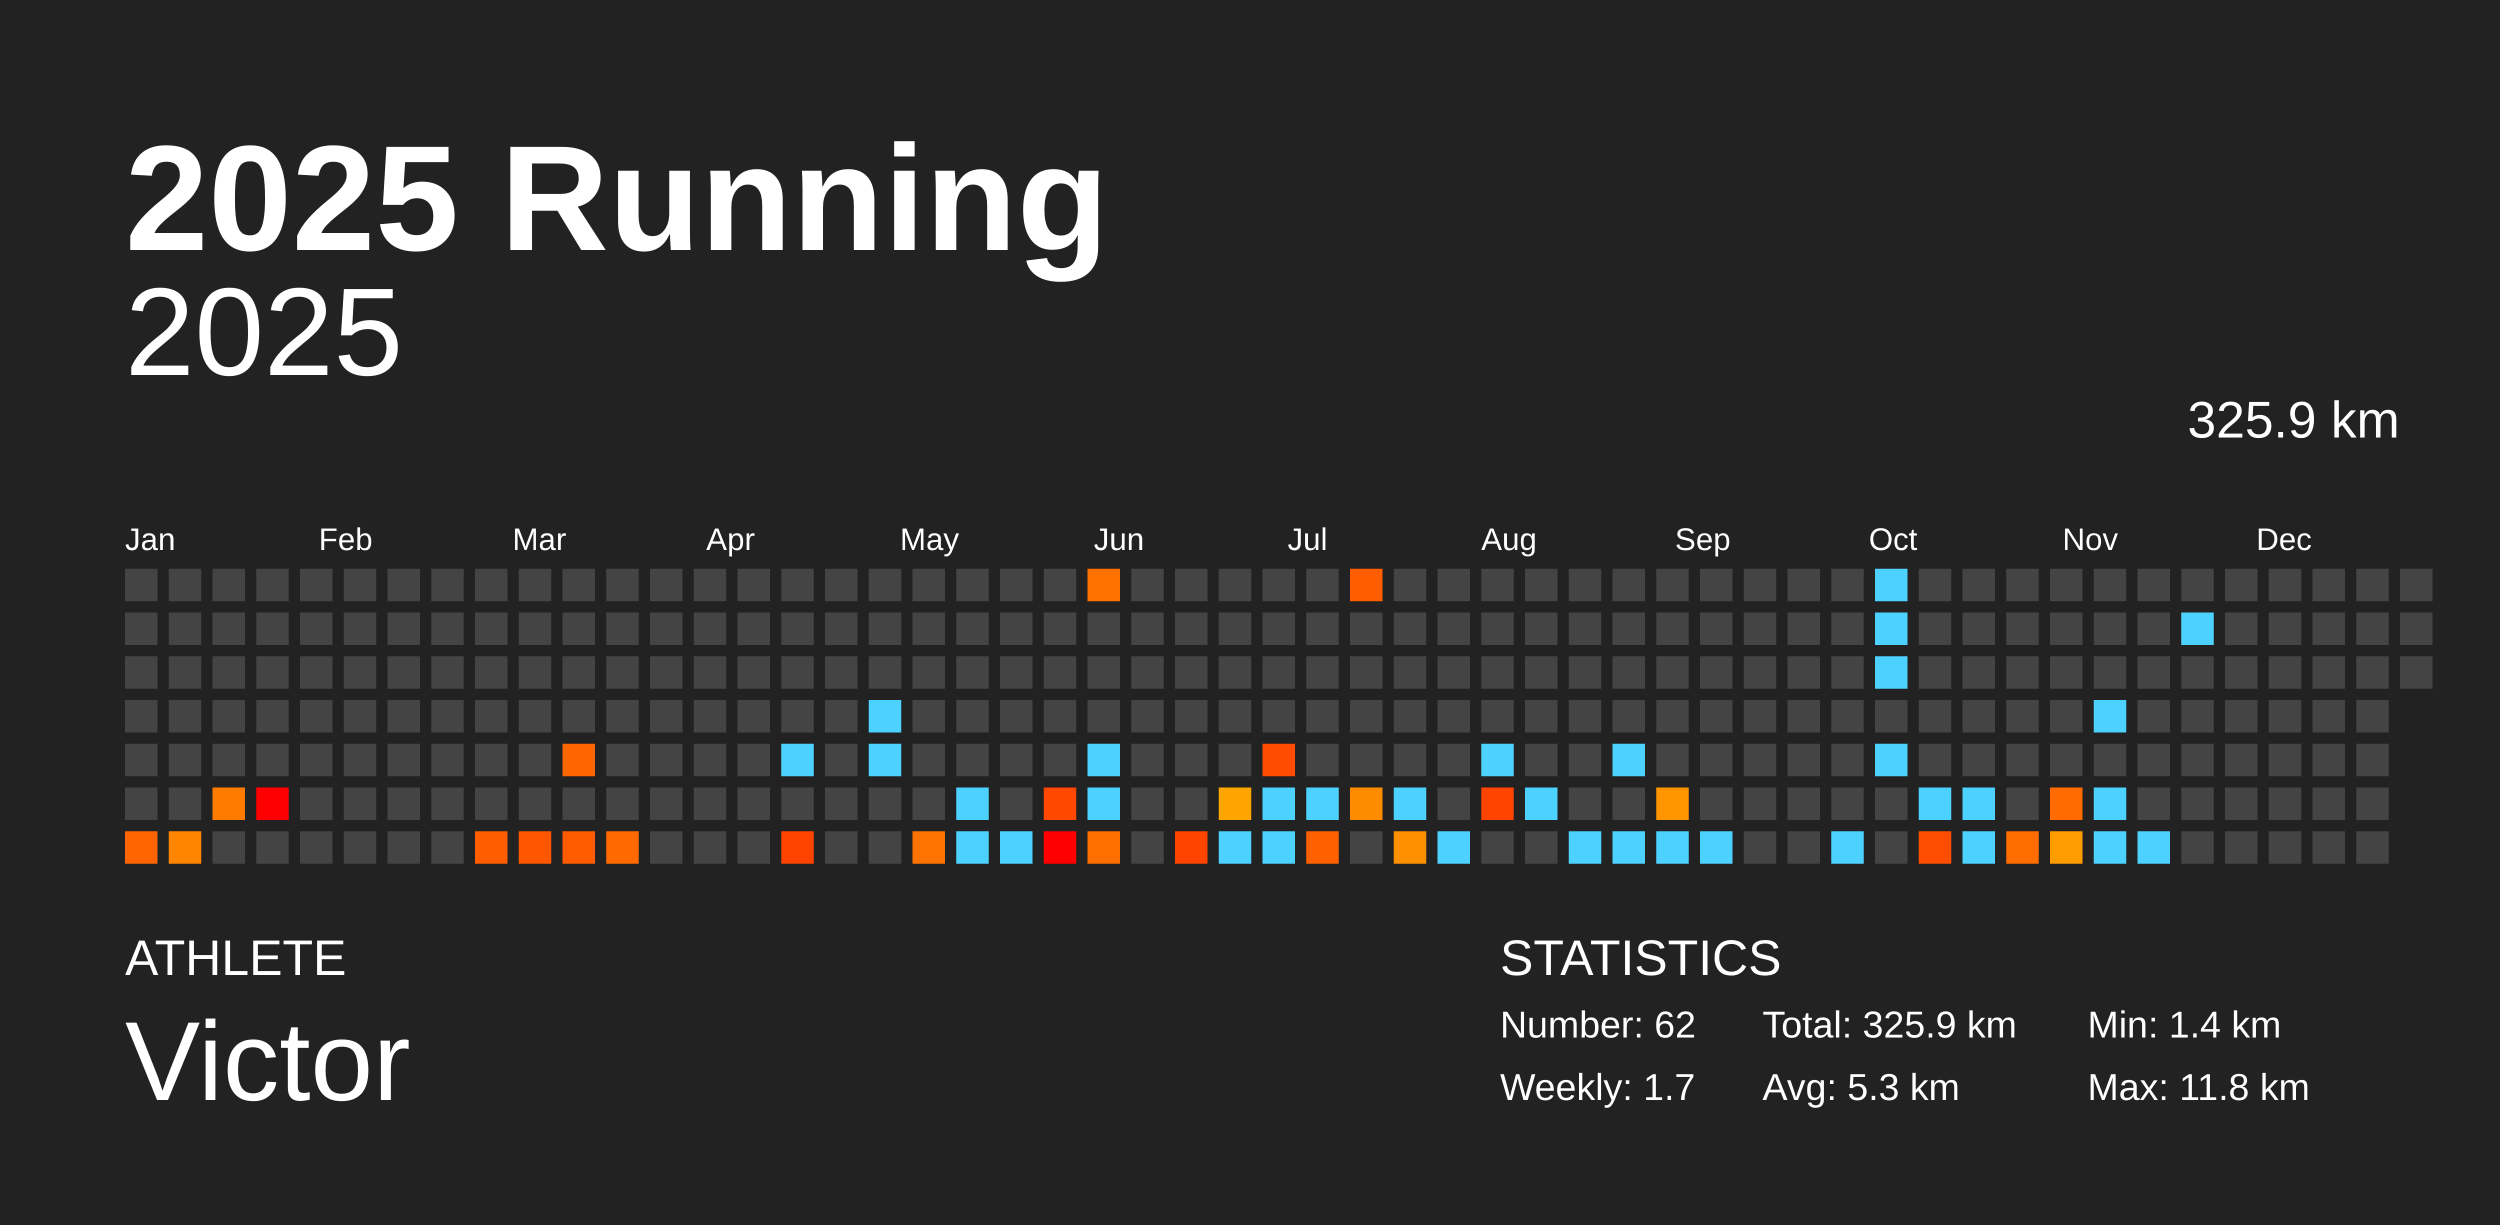
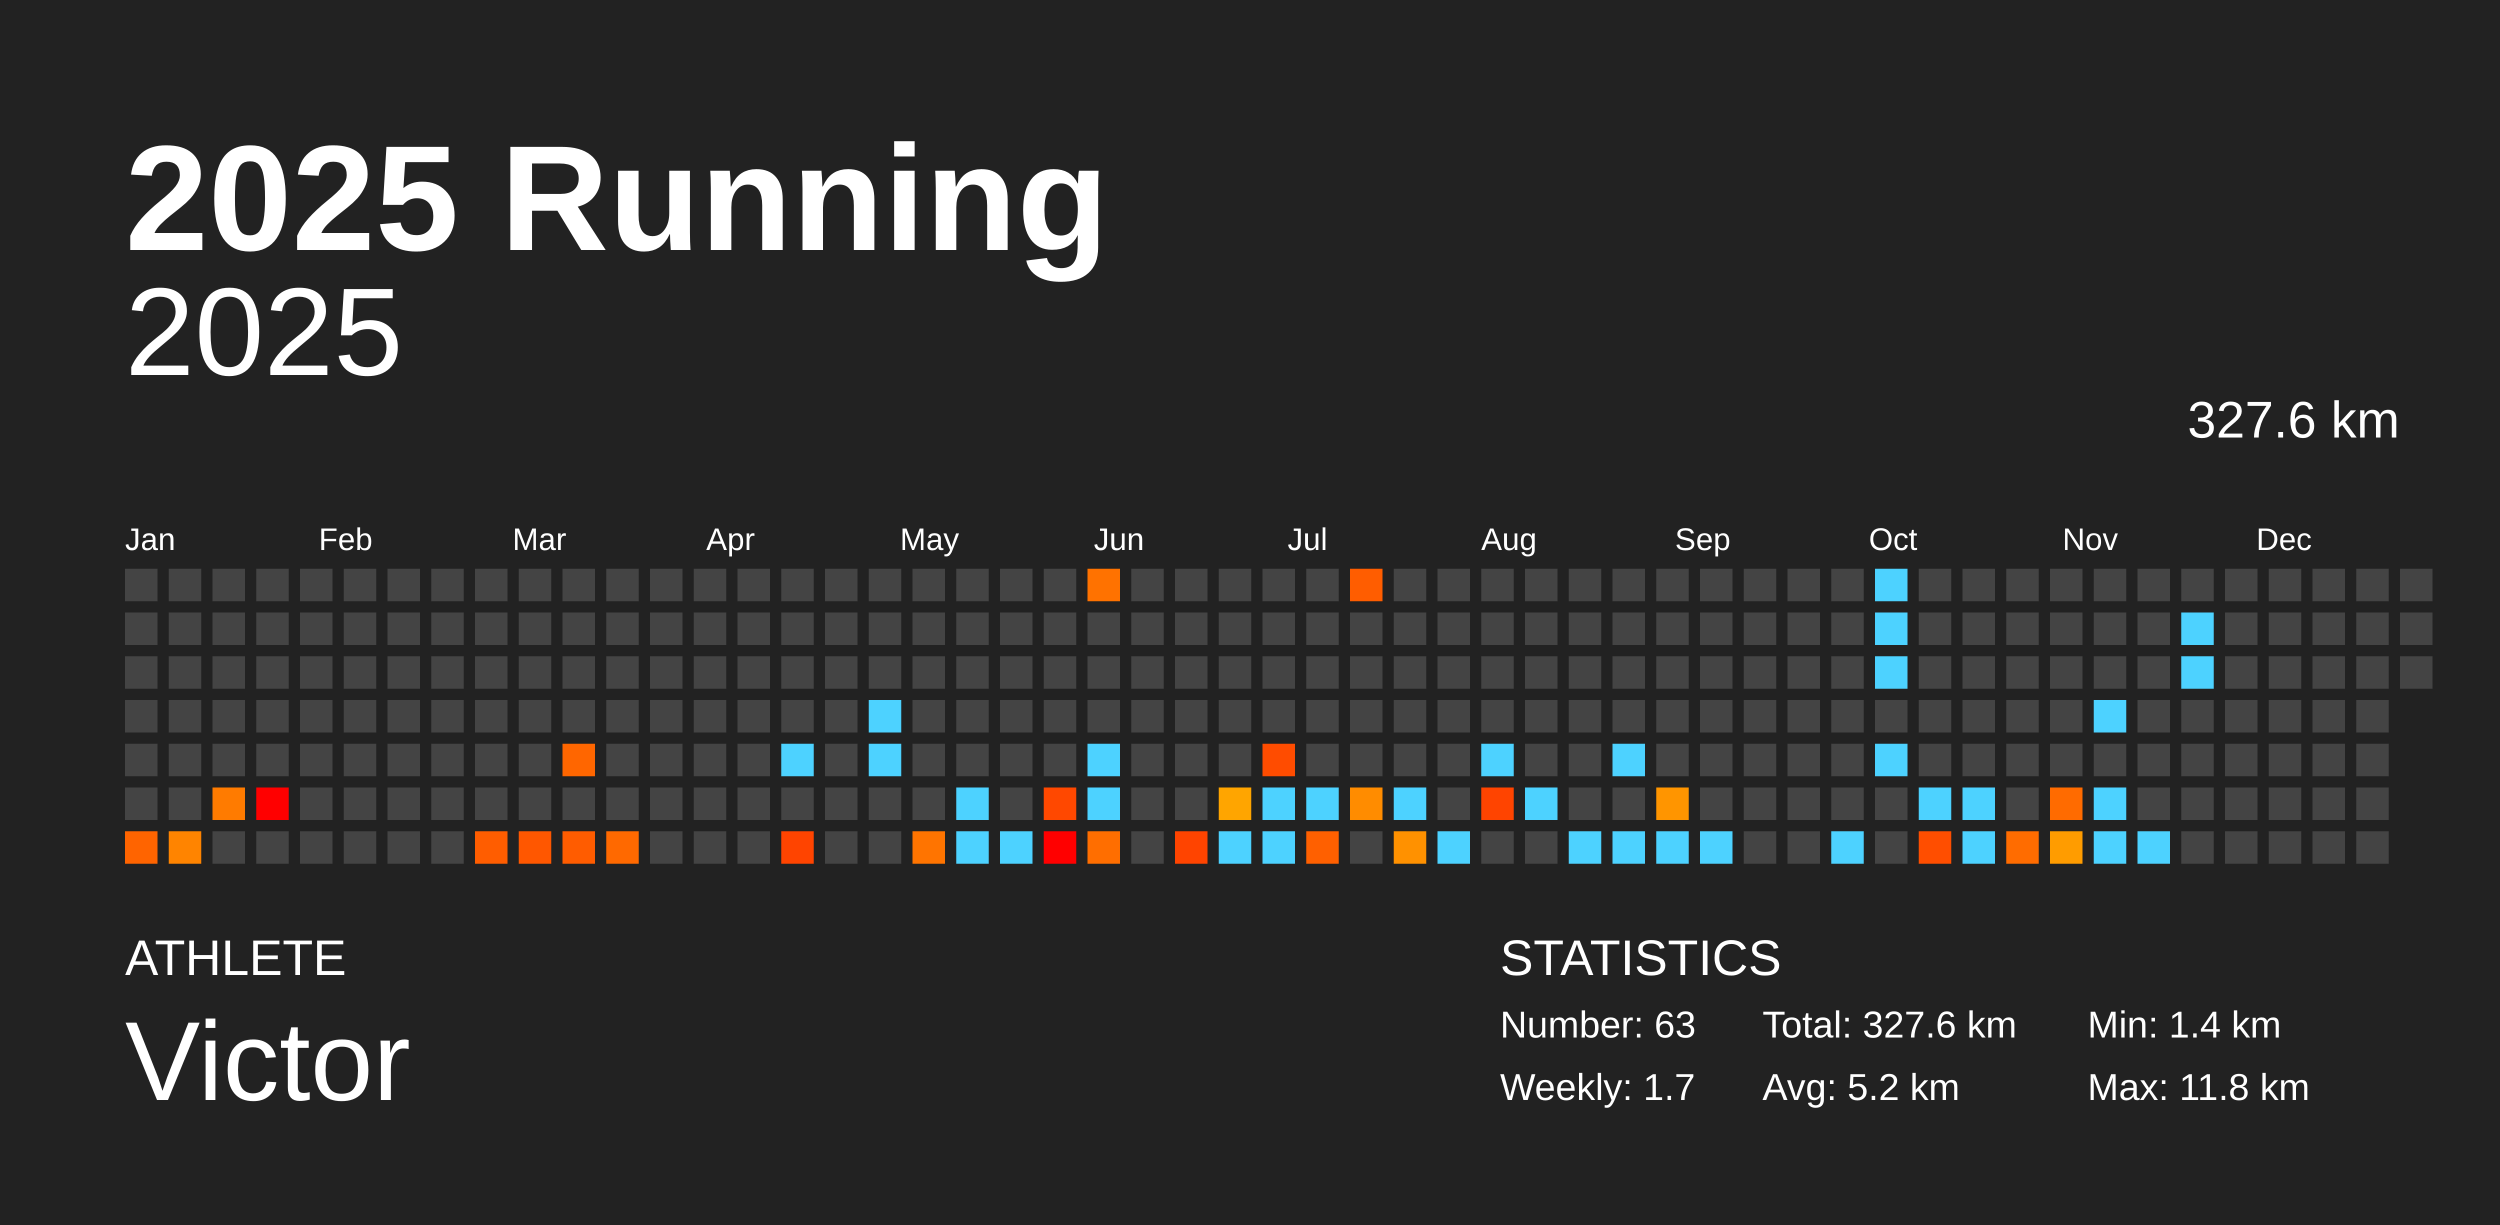
<svg xmlns="http://www.w3.org/2000/svg" baseProfile="full" height="98mm" version="1.1" viewBox="0,0,200,98" width="200mm">
  <defs />
  <rect fill="#222222" height="98" width="200" x="0" y="0" />
  <text fill="#FFFFFF" style="font-size:12px; font-family:Arial; font-weight:bold;" x="10" y="20">2025 Running</text>
  <text fill="#FFFFFF" style="font-size:4px; font-family:Arial" x="10" y="78">ATHLETE</text>
  <text fill="#FFFFFF" style="font-size:9px; font-family:Arial" x="10" y="88">Victor</text>
  <text fill="#FFFFFF" style="font-size:4px; font-family:Arial" x="120" y="78">STATISTICS</text>
-   <text fill="#FFFFFF" style="font-size:3px; font-family:Arial" x="120" y="83">Number: 62</text>
+   <text fill="#FFFFFF" style="font-size:3px; font-family:Arial" x="120" y="83">Number: 63</text>
  <text fill="#FFFFFF" style="font-size:3px; font-family:Arial" x="120" y="88">Weekly: 1.7</text>
-   <text fill="#FFFFFF" style="font-size:3px; font-family:Arial" x="141" y="83">Total: 325.9 km</text>
-   <text fill="#FFFFFF" style="font-size:3px; font-family:Arial" x="141" y="88">Avg: 5.3 km</text>
+   <text fill="#FFFFFF" style="font-size:3px; font-family:Arial" x="141" y="83">Total: 327.6 km</text>
+   <text fill="#FFFFFF" style="font-size:3px; font-family:Arial" x="141" y="88">Avg: 5.2 km</text>
  <text fill="#FFFFFF" style="font-size:3px; font-family:Arial" x="167" y="83">Min: 1.4 km</text>
  <text fill="#FFFFFF" style="font-size:3px; font-family:Arial" x="167" y="88">Max: 11.8 km</text>
  <text alignment-baseline="hanging" fill="#FFFFFF" style="font-size:10.0px; font-family:Arial;" x="10" y="30">2025</text>
-   <text alignment-baseline="hanging" fill="#FFFFFF" style="font-size:4.125px; font-family:Arial;" x="175" y="35">325.9 km</text>
+   <text alignment-baseline="hanging" fill="#FFFFFF" style="font-size:4.125px; font-family:Arial;" x="175" y="35">327.6 km</text>
  <text fill="#FFFFFF" style="font-size:2.5px; font-family:Arial" x="10.0" y="44">Jan</text>
  <text fill="#FFFFFF" style="font-size:2.5px; font-family:Arial" x="25.5" y="44">Feb</text>
  <text fill="#FFFFFF" style="font-size:2.5px; font-family:Arial" x="41.0" y="44">Mar</text>
  <text fill="#FFFFFF" style="font-size:2.5px; font-family:Arial" x="56.5" y="44">Apr</text>
  <text fill="#FFFFFF" style="font-size:2.5px; font-family:Arial" x="72.0" y="44">May</text>
  <text fill="#FFFFFF" style="font-size:2.5px; font-family:Arial" x="87.5" y="44">Jun</text>
  <text fill="#FFFFFF" style="font-size:2.5px; font-family:Arial" x="103.0" y="44">Jul</text>
  <text fill="#FFFFFF" style="font-size:2.5px; font-family:Arial" x="118.5" y="44">Aug</text>
  <text fill="#FFFFFF" style="font-size:2.5px; font-family:Arial" x="134.0" y="44">Sep</text>
  <text fill="#FFFFFF" style="font-size:2.5px; font-family:Arial" x="149.5" y="44">Oct</text>
  <text fill="#FFFFFF" style="font-size:2.5px; font-family:Arial" x="165.0" y="44">Nov</text>
  <text fill="#FFFFFF" style="font-size:2.5px; font-family:Arial" x="180.5" y="44">Dec</text>
  <rect fill="#444444" height="2.6" width="2.6" x="10.0" y="45.5" />
  <rect fill="#444444" height="2.6" width="2.6" x="10.0" y="49.0" />
  <rect fill="#444444" height="2.6" width="2.6" x="10.0" y="52.5" />
  <rect fill="#444444" height="2.6" width="2.6" x="10.0" y="56.0" />
  <rect fill="#444444" height="2.6" width="2.6" x="10.0" y="59.5" />
  <rect fill="#444444" height="2.6" width="2.6" x="10.0" y="63.0" />
  <rect fill="#ff6400" height="2.6" width="2.6" x="10.0" y="66.5" />
  <rect fill="#444444" height="2.6" width="2.6" x="13.5" y="45.5" />
  <rect fill="#444444" height="2.6" width="2.6" x="13.5" y="49.0" />
  <rect fill="#444444" height="2.6" width="2.6" x="13.5" y="52.5" />
  <rect fill="#444444" height="2.6" width="2.6" x="13.5" y="56.0" />
  <rect fill="#444444" height="2.6" width="2.6" x="13.5" y="59.5" />
  <rect fill="#444444" height="2.6" width="2.6" x="13.5" y="63.0" />
  <rect fill="#ff8400" height="2.6" width="2.6" x="13.5" y="66.5" />
  <rect fill="#444444" height="2.6" width="2.6" x="17.0" y="45.5" />
  <rect fill="#444444" height="2.6" width="2.6" x="17.0" y="49.0" />
  <rect fill="#444444" height="2.6" width="2.6" x="17.0" y="52.5" />
  <rect fill="#444444" height="2.6" width="2.6" x="17.0" y="56.0" />
  <rect fill="#444444" height="2.6" width="2.6" x="17.0" y="59.5" />
  <rect fill="#ff7b00" height="2.6" width="2.6" x="17.0" y="63.0" />
  <rect fill="#444444" height="2.6" width="2.6" x="17.0" y="66.5" />
  <rect fill="#444444" height="2.6" width="2.6" x="20.5" y="45.5" />
  <rect fill="#444444" height="2.6" width="2.6" x="20.5" y="49.0" />
  <rect fill="#444444" height="2.6" width="2.6" x="20.5" y="52.5" />
  <rect fill="#444444" height="2.6" width="2.6" x="20.5" y="56.0" />
  <rect fill="#444444" height="2.6" width="2.6" x="20.5" y="59.5" />
  <rect fill="red" height="2.6" width="2.6" x="20.5" y="63.0" />
  <rect fill="#444444" height="2.6" width="2.6" x="20.5" y="66.5" />
  <rect fill="#444444" height="2.6" width="2.6" x="24.0" y="45.5" />
  <rect fill="#444444" height="2.6" width="2.6" x="24.0" y="49.0" />
  <rect fill="#444444" height="2.6" width="2.6" x="24.0" y="52.5" />
  <rect fill="#444444" height="2.6" width="2.6" x="24.0" y="56.0" />
  <rect fill="#444444" height="2.6" width="2.6" x="24.0" y="59.5" />
  <rect fill="#444444" height="2.6" width="2.6" x="24.0" y="63.0" />
  <rect fill="#444444" height="2.6" width="2.6" x="24.0" y="66.5" />
  <rect fill="#444444" height="2.6" width="2.6" x="27.5" y="45.5" />
  <rect fill="#444444" height="2.6" width="2.6" x="27.5" y="49.0" />
  <rect fill="#444444" height="2.6" width="2.6" x="27.5" y="52.5" />
  <rect fill="#444444" height="2.6" width="2.6" x="27.5" y="56.0" />
  <rect fill="#444444" height="2.6" width="2.6" x="27.5" y="59.5" />
  <rect fill="#444444" height="2.6" width="2.6" x="27.5" y="63.0" />
  <rect fill="#444444" height="2.6" width="2.6" x="27.5" y="66.5" />
  <rect fill="#444444" height="2.6" width="2.6" x="31.0" y="45.5" />
  <rect fill="#444444" height="2.6" width="2.6" x="31.0" y="49.0" />
  <rect fill="#444444" height="2.6" width="2.6" x="31.0" y="52.5" />
  <rect fill="#444444" height="2.6" width="2.6" x="31.0" y="56.0" />
  <rect fill="#444444" height="2.6" width="2.6" x="31.0" y="59.5" />
  <rect fill="#444444" height="2.6" width="2.6" x="31.0" y="63.0" />
  <rect fill="#444444" height="2.6" width="2.6" x="31.0" y="66.5" />
  <rect fill="#444444" height="2.6" width="2.6" x="34.5" y="45.5" />
  <rect fill="#444444" height="2.6" width="2.6" x="34.5" y="49.0" />
  <rect fill="#444444" height="2.6" width="2.6" x="34.5" y="52.5" />
  <rect fill="#444444" height="2.6" width="2.6" x="34.5" y="56.0" />
  <rect fill="#444444" height="2.6" width="2.6" x="34.5" y="59.5" />
  <rect fill="#444444" height="2.6" width="2.6" x="34.5" y="63.0" />
  <rect fill="#444444" height="2.6" width="2.6" x="34.5" y="66.5" />
  <rect fill="#444444" height="2.6" width="2.6" x="38.0" y="45.5" />
  <rect fill="#444444" height="2.6" width="2.6" x="38.0" y="49.0" />
  <rect fill="#444444" height="2.6" width="2.6" x="38.0" y="52.5" />
  <rect fill="#444444" height="2.6" width="2.6" x="38.0" y="56.0" />
  <rect fill="#444444" height="2.6" width="2.6" x="38.0" y="59.5" />
  <rect fill="#444444" height="2.6" width="2.6" x="38.0" y="63.0" />
  <rect fill="#ff5d00" height="2.6" width="2.6" x="38.0" y="66.5" />
  <rect fill="#444444" height="2.6" width="2.6" x="41.5" y="45.5" />
  <rect fill="#444444" height="2.6" width="2.6" x="41.5" y="49.0" />
  <rect fill="#444444" height="2.6" width="2.6" x="41.5" y="52.5" />
  <rect fill="#444444" height="2.6" width="2.6" x="41.5" y="56.0" />
  <rect fill="#444444" height="2.6" width="2.6" x="41.5" y="59.5" />
  <rect fill="#444444" height="2.6" width="2.6" x="41.5" y="63.0" />
  <rect fill="#ff5700" height="2.6" width="2.6" x="41.5" y="66.5" />
  <rect fill="#444444" height="2.6" width="2.6" x="45.0" y="45.5" />
  <rect fill="#444444" height="2.6" width="2.6" x="45.0" y="49.0" />
  <rect fill="#444444" height="2.6" width="2.6" x="45.0" y="52.5" />
  <rect fill="#444444" height="2.6" width="2.6" x="45.0" y="56.0" />
  <rect fill="#ff6600" height="2.6" width="2.6" x="45.0" y="59.5" />
  <rect fill="#444444" height="2.6" width="2.6" x="45.0" y="63.0" />
  <rect fill="#ff5c00" height="2.6" width="2.6" x="45.0" y="66.5" />
  <rect fill="#444444" height="2.6" width="2.6" x="48.5" y="45.5" />
  <rect fill="#444444" height="2.6" width="2.6" x="48.5" y="49.0" />
  <rect fill="#444444" height="2.6" width="2.6" x="48.5" y="52.5" />
  <rect fill="#444444" height="2.6" width="2.6" x="48.5" y="56.0" />
  <rect fill="#444444" height="2.6" width="2.6" x="48.5" y="59.5" />
  <rect fill="#444444" height="2.6" width="2.6" x="48.5" y="63.0" />
  <rect fill="#ff6900" height="2.6" width="2.6" x="48.5" y="66.5" />
  <rect fill="#444444" height="2.6" width="2.6" x="52.0" y="45.5" />
  <rect fill="#444444" height="2.6" width="2.6" x="52.0" y="49.0" />
  <rect fill="#444444" height="2.6" width="2.6" x="52.0" y="52.5" />
  <rect fill="#444444" height="2.6" width="2.6" x="52.0" y="56.0" />
  <rect fill="#444444" height="2.6" width="2.6" x="52.0" y="59.5" />
  <rect fill="#444444" height="2.6" width="2.6" x="52.0" y="63.0" />
  <rect fill="#444444" height="2.6" width="2.6" x="52.0" y="66.5" />
  <rect fill="#444444" height="2.6" width="2.6" x="55.5" y="45.5" />
  <rect fill="#444444" height="2.6" width="2.6" x="55.5" y="49.0" />
  <rect fill="#444444" height="2.6" width="2.6" x="55.5" y="52.5" />
  <rect fill="#444444" height="2.6" width="2.6" x="55.5" y="56.0" />
  <rect fill="#444444" height="2.6" width="2.6" x="55.5" y="59.5" />
  <rect fill="#444444" height="2.6" width="2.6" x="55.5" y="63.0" />
  <rect fill="#444444" height="2.6" width="2.6" x="55.5" y="66.5" />
  <rect fill="#444444" height="2.6" width="2.6" x="59.0" y="45.5" />
  <rect fill="#444444" height="2.6" width="2.6" x="59.0" y="49.0" />
  <rect fill="#444444" height="2.6" width="2.6" x="59.0" y="52.5" />
  <rect fill="#444444" height="2.6" width="2.6" x="59.0" y="56.0" />
  <rect fill="#444444" height="2.6" width="2.6" x="59.0" y="59.5" />
  <rect fill="#444444" height="2.6" width="2.6" x="59.0" y="63.0" />
  <rect fill="#444444" height="2.6" width="2.6" x="59.0" y="66.5" />
  <rect fill="#444444" height="2.6" width="2.6" x="62.5" y="45.5" />
  <rect fill="#444444" height="2.6" width="2.6" x="62.5" y="49.0" />
  <rect fill="#444444" height="2.6" width="2.6" x="62.5" y="52.5" />
  <rect fill="#444444" height="2.6" width="2.6" x="62.5" y="56.0" />
  <rect fill="#4dd2ff" height="2.6" width="2.6" x="62.5" y="59.5" />
  <rect fill="#444444" height="2.6" width="2.6" x="62.5" y="63.0" />
  <rect fill="#ff4400" height="2.6" width="2.6" x="62.5" y="66.5" />
  <rect fill="#444444" height="2.6" width="2.6" x="66.0" y="45.5" />
  <rect fill="#444444" height="2.6" width="2.6" x="66.0" y="49.0" />
  <rect fill="#444444" height="2.6" width="2.6" x="66.0" y="52.5" />
  <rect fill="#444444" height="2.6" width="2.6" x="66.0" y="56.0" />
  <rect fill="#444444" height="2.6" width="2.6" x="66.0" y="59.5" />
  <rect fill="#444444" height="2.6" width="2.6" x="66.0" y="63.0" />
  <rect fill="#444444" height="2.6" width="2.6" x="66.0" y="66.5" />
  <rect fill="#444444" height="2.6" width="2.6" x="69.5" y="45.5" />
  <rect fill="#444444" height="2.6" width="2.6" x="69.5" y="49.0" />
  <rect fill="#444444" height="2.6" width="2.6" x="69.5" y="52.5" />
  <rect fill="#4dd2ff" height="2.6" width="2.6" x="69.5" y="56.0" />
  <rect fill="#4dd2ff" height="2.6" width="2.6" x="69.5" y="59.5" />
  <rect fill="#444444" height="2.6" width="2.6" x="69.5" y="63.0" />
  <rect fill="#444444" height="2.6" width="2.6" x="69.5" y="66.5" />
  <rect fill="#444444" height="2.6" width="2.6" x="73.0" y="45.5" />
  <rect fill="#444444" height="2.6" width="2.6" x="73.0" y="49.0" />
  <rect fill="#444444" height="2.6" width="2.6" x="73.0" y="52.5" />
  <rect fill="#444444" height="2.6" width="2.6" x="73.0" y="56.0" />
  <rect fill="#444444" height="2.6" width="2.6" x="73.0" y="59.5" />
  <rect fill="#444444" height="2.6" width="2.6" x="73.0" y="63.0" />
  <rect fill="#ff7400" height="2.6" width="2.6" x="73.0" y="66.5" />
  <rect fill="#444444" height="2.6" width="2.6" x="76.5" y="45.5" />
  <rect fill="#444444" height="2.6" width="2.6" x="76.5" y="49.0" />
  <rect fill="#444444" height="2.6" width="2.6" x="76.5" y="52.5" />
  <rect fill="#444444" height="2.6" width="2.6" x="76.5" y="56.0" />
  <rect fill="#444444" height="2.6" width="2.6" x="76.5" y="59.5" />
  <rect fill="#4dd2ff" height="2.6" width="2.6" x="76.5" y="63.0" />
  <rect fill="#4dd2ff" height="2.6" width="2.6" x="76.5" y="66.5" />
  <rect fill="#444444" height="2.6" width="2.6" x="80.0" y="45.5" />
  <rect fill="#444444" height="2.6" width="2.6" x="80.0" y="49.0" />
  <rect fill="#444444" height="2.6" width="2.6" x="80.0" y="52.5" />
  <rect fill="#444444" height="2.6" width="2.6" x="80.0" y="56.0" />
  <rect fill="#444444" height="2.6" width="2.6" x="80.0" y="59.5" />
  <rect fill="#444444" height="2.6" width="2.6" x="80.0" y="63.0" />
  <rect fill="#4dd2ff" height="2.6" width="2.6" x="80.0" y="66.5" />
  <rect fill="#444444" height="2.6" width="2.6" x="83.5" y="45.5" />
  <rect fill="#444444" height="2.6" width="2.6" x="83.5" y="49.0" />
  <rect fill="#444444" height="2.6" width="2.6" x="83.5" y="52.5" />
  <rect fill="#444444" height="2.6" width="2.6" x="83.5" y="56.0" />
  <rect fill="#444444" height="2.6" width="2.6" x="83.5" y="59.5" />
  <rect fill="#ff4800" height="2.6" width="2.6" x="83.5" y="63.0" />
  <rect fill="red" height="2.6" width="2.6" x="83.5" y="66.5" />
  <rect fill="#ff7200" height="2.6" width="2.6" x="87.0" y="45.5" />
  <rect fill="#444444" height="2.6" width="2.6" x="87.0" y="49.0" />
  <rect fill="#444444" height="2.6" width="2.6" x="87.0" y="52.5" />
  <rect fill="#444444" height="2.6" width="2.6" x="87.0" y="56.0" />
  <rect fill="#4dd2ff" height="2.6" width="2.6" x="87.0" y="59.5" />
  <rect fill="#4dd2ff" height="2.6" width="2.6" x="87.0" y="63.0" />
  <rect fill="#ff6e00" height="2.6" width="2.6" x="87.0" y="66.5" />
  <rect fill="#444444" height="2.6" width="2.6" x="90.5" y="45.5" />
  <rect fill="#444444" height="2.6" width="2.6" x="90.5" y="49.0" />
  <rect fill="#444444" height="2.6" width="2.6" x="90.5" y="52.5" />
  <rect fill="#444444" height="2.6" width="2.6" x="90.5" y="56.0" />
  <rect fill="#444444" height="2.6" width="2.6" x="90.5" y="59.5" />
  <rect fill="#444444" height="2.6" width="2.6" x="90.5" y="63.0" />
  <rect fill="#444444" height="2.6" width="2.6" x="90.5" y="66.5" />
  <rect fill="#444444" height="2.6" width="2.6" x="94.0" y="45.5" />
  <rect fill="#444444" height="2.6" width="2.6" x="94.0" y="49.0" />
  <rect fill="#444444" height="2.6" width="2.6" x="94.0" y="52.5" />
  <rect fill="#444444" height="2.6" width="2.6" x="94.0" y="56.0" />
  <rect fill="#444444" height="2.6" width="2.6" x="94.0" y="59.5" />
  <rect fill="#444444" height="2.6" width="2.6" x="94.0" y="63.0" />
  <rect fill="#ff4400" height="2.6" width="2.6" x="94.0" y="66.5" />
  <rect fill="#444444" height="2.6" width="2.6" x="97.5" y="45.5" />
  <rect fill="#444444" height="2.6" width="2.6" x="97.5" y="49.0" />
  <rect fill="#444444" height="2.6" width="2.6" x="97.5" y="52.5" />
  <rect fill="#444444" height="2.6" width="2.6" x="97.5" y="56.0" />
  <rect fill="#444444" height="2.6" width="2.6" x="97.5" y="59.5" />
  <rect fill="#ffa500" height="2.6" width="2.6" x="97.5" y="63.0" />
  <rect fill="#4dd2ff" height="2.6" width="2.6" x="97.5" y="66.5" />
  <rect fill="#444444" height="2.6" width="2.6" x="101.0" y="45.5" />
  <rect fill="#444444" height="2.6" width="2.6" x="101.0" y="49.0" />
  <rect fill="#444444" height="2.6" width="2.6" x="101.0" y="52.5" />
  <rect fill="#444444" height="2.6" width="2.6" x="101.0" y="56.0" />
  <rect fill="#ff4c00" height="2.6" width="2.6" x="101.0" y="59.5" />
  <rect fill="#4dd2ff" height="2.6" width="2.6" x="101.0" y="63.0" />
  <rect fill="#4dd2ff" height="2.6" width="2.6" x="101.0" y="66.5" />
  <rect fill="#444444" height="2.6" width="2.6" x="104.5" y="45.5" />
  <rect fill="#444444" height="2.6" width="2.6" x="104.5" y="49.0" />
  <rect fill="#444444" height="2.6" width="2.6" x="104.5" y="52.5" />
  <rect fill="#444444" height="2.6" width="2.6" x="104.5" y="56.0" />
  <rect fill="#444444" height="2.6" width="2.6" x="104.5" y="59.5" />
  <rect fill="#4dd2ff" height="2.6" width="2.6" x="104.5" y="63.0" />
  <rect fill="#ff6000" height="2.6" width="2.6" x="104.5" y="66.5" />
  <rect fill="#ff5d00" height="2.6" width="2.6" x="108.0" y="45.5" />
  <rect fill="#444444" height="2.6" width="2.6" x="108.0" y="49.0" />
  <rect fill="#444444" height="2.6" width="2.6" x="108.0" y="52.5" />
  <rect fill="#444444" height="2.6" width="2.6" x="108.0" y="56.0" />
  <rect fill="#444444" height="2.6" width="2.6" x="108.0" y="59.5" />
  <rect fill="#ff8c00" height="2.6" width="2.6" x="108.0" y="63.0" />
  <rect fill="#444444" height="2.6" width="2.6" x="108.0" y="66.5" />
  <rect fill="#444444" height="2.6" width="2.6" x="111.5" y="45.5" />
  <rect fill="#444444" height="2.6" width="2.6" x="111.5" y="49.0" />
  <rect fill="#444444" height="2.6" width="2.6" x="111.5" y="52.5" />
  <rect fill="#444444" height="2.6" width="2.6" x="111.5" y="56.0" />
  <rect fill="#444444" height="2.6" width="2.6" x="111.5" y="59.5" />
  <rect fill="#4dd2ff" height="2.6" width="2.6" x="111.5" y="63.0" />
  <rect fill="#ff9100" height="2.6" width="2.6" x="111.5" y="66.5" />
  <rect fill="#444444" height="2.6" width="2.6" x="115.0" y="45.5" />
  <rect fill="#444444" height="2.6" width="2.6" x="115.0" y="49.0" />
  <rect fill="#444444" height="2.6" width="2.6" x="115.0" y="52.5" />
  <rect fill="#444444" height="2.6" width="2.6" x="115.0" y="56.0" />
  <rect fill="#444444" height="2.6" width="2.6" x="115.0" y="59.5" />
  <rect fill="#444444" height="2.6" width="2.6" x="115.0" y="63.0" />
  <rect fill="#4dd2ff" height="2.6" width="2.6" x="115.0" y="66.5" />
  <rect fill="#444444" height="2.6" width="2.6" x="118.5" y="45.5" />
  <rect fill="#444444" height="2.6" width="2.6" x="118.5" y="49.0" />
  <rect fill="#444444" height="2.6" width="2.6" x="118.5" y="52.5" />
  <rect fill="#444444" height="2.6" width="2.6" x="118.5" y="56.0" />
  <rect fill="#4dd2ff" height="2.6" width="2.6" x="118.5" y="59.5" />
  <rect fill="#ff4400" height="2.6" width="2.6" x="118.5" y="63.0" />
  <rect fill="#444444" height="2.6" width="2.6" x="118.5" y="66.5" />
  <rect fill="#444444" height="2.6" width="2.6" x="122.0" y="45.5" />
  <rect fill="#444444" height="2.6" width="2.6" x="122.0" y="49.0" />
  <rect fill="#444444" height="2.6" width="2.6" x="122.0" y="52.5" />
  <rect fill="#444444" height="2.6" width="2.6" x="122.0" y="56.0" />
  <rect fill="#444444" height="2.6" width="2.6" x="122.0" y="59.5" />
  <rect fill="#4dd2ff" height="2.6" width="2.6" x="122.0" y="63.0" />
  <rect fill="#444444" height="2.6" width="2.6" x="122.0" y="66.5" />
  <rect fill="#444444" height="2.6" width="2.6" x="125.5" y="45.5" />
  <rect fill="#444444" height="2.6" width="2.6" x="125.5" y="49.0" />
  <rect fill="#444444" height="2.6" width="2.6" x="125.5" y="52.5" />
  <rect fill="#444444" height="2.6" width="2.6" x="125.5" y="56.0" />
  <rect fill="#444444" height="2.6" width="2.6" x="125.5" y="59.5" />
  <rect fill="#444444" height="2.6" width="2.6" x="125.5" y="63.0" />
  <rect fill="#4dd2ff" height="2.6" width="2.6" x="125.5" y="66.5" />
  <rect fill="#444444" height="2.6" width="2.6" x="129.0" y="45.5" />
  <rect fill="#444444" height="2.6" width="2.6" x="129.0" y="49.0" />
  <rect fill="#444444" height="2.6" width="2.6" x="129.0" y="52.5" />
  <rect fill="#444444" height="2.6" width="2.6" x="129.0" y="56.0" />
  <rect fill="#4dd2ff" height="2.6" width="2.6" x="129.0" y="59.5" />
  <rect fill="#444444" height="2.6" width="2.6" x="129.0" y="63.0" />
  <rect fill="#4dd2ff" height="2.6" width="2.6" x="129.0" y="66.5" />
  <rect fill="#444444" height="2.6" width="2.6" x="132.5" y="45.5" />
  <rect fill="#444444" height="2.6" width="2.6" x="132.5" y="49.0" />
  <rect fill="#444444" height="2.6" width="2.6" x="132.5" y="52.5" />
  <rect fill="#444444" height="2.6" width="2.6" x="132.5" y="56.0" />
  <rect fill="#444444" height="2.6" width="2.6" x="132.5" y="59.5" />
  <rect fill="#ff9500" height="2.6" width="2.6" x="132.5" y="63.0" />
  <rect fill="#4dd2ff" height="2.6" width="2.6" x="132.5" y="66.5" />
  <rect fill="#444444" height="2.6" width="2.6" x="136.0" y="45.5" />
  <rect fill="#444444" height="2.6" width="2.6" x="136.0" y="49.0" />
  <rect fill="#444444" height="2.6" width="2.6" x="136.0" y="52.5" />
  <rect fill="#444444" height="2.6" width="2.6" x="136.0" y="56.0" />
  <rect fill="#444444" height="2.6" width="2.6" x="136.0" y="59.5" />
  <rect fill="#444444" height="2.6" width="2.6" x="136.0" y="63.0" />
  <rect fill="#4dd2ff" height="2.6" width="2.6" x="136.0" y="66.5" />
  <rect fill="#444444" height="2.6" width="2.6" x="139.5" y="45.5" />
  <rect fill="#444444" height="2.6" width="2.6" x="139.5" y="49.0" />
  <rect fill="#444444" height="2.6" width="2.6" x="139.5" y="52.5" />
  <rect fill="#444444" height="2.6" width="2.6" x="139.5" y="56.0" />
  <rect fill="#444444" height="2.6" width="2.6" x="139.5" y="59.5" />
  <rect fill="#444444" height="2.6" width="2.6" x="139.5" y="63.0" />
  <rect fill="#444444" height="2.6" width="2.6" x="139.5" y="66.5" />
  <rect fill="#444444" height="2.6" width="2.6" x="143.0" y="45.5" />
  <rect fill="#444444" height="2.6" width="2.6" x="143.0" y="49.0" />
  <rect fill="#444444" height="2.6" width="2.6" x="143.0" y="52.5" />
  <rect fill="#444444" height="2.6" width="2.6" x="143.0" y="56.0" />
  <rect fill="#444444" height="2.6" width="2.6" x="143.0" y="59.5" />
  <rect fill="#444444" height="2.6" width="2.6" x="143.0" y="63.0" />
  <rect fill="#444444" height="2.6" width="2.6" x="143.0" y="66.5" />
  <rect fill="#444444" height="2.6" width="2.6" x="146.5" y="45.5" />
  <rect fill="#444444" height="2.6" width="2.6" x="146.5" y="49.0" />
  <rect fill="#444444" height="2.6" width="2.6" x="146.5" y="52.5" />
  <rect fill="#444444" height="2.6" width="2.6" x="146.5" y="56.0" />
  <rect fill="#444444" height="2.6" width="2.6" x="146.5" y="59.5" />
  <rect fill="#444444" height="2.6" width="2.6" x="146.5" y="63.0" />
  <rect fill="#4dd2ff" height="2.6" width="2.6" x="146.5" y="66.5" />
  <rect fill="#4dd2ff" height="2.6" width="2.6" x="150.0" y="45.5" />
  <rect fill="#4dd2ff" height="2.6" width="2.6" x="150.0" y="49.0" />
  <rect fill="#4dd2ff" height="2.6" width="2.6" x="150.0" y="52.5" />
  <rect fill="#444444" height="2.6" width="2.6" x="150.0" y="56.0" />
  <rect fill="#4dd2ff" height="2.6" width="2.6" x="150.0" y="59.5" />
  <rect fill="#444444" height="2.6" width="2.6" x="150.0" y="63.0" />
  <rect fill="#444444" height="2.6" width="2.6" x="150.0" y="66.5" />
  <rect fill="#444444" height="2.6" width="2.6" x="153.5" y="45.5" />
  <rect fill="#444444" height="2.6" width="2.6" x="153.5" y="49.0" />
  <rect fill="#444444" height="2.6" width="2.6" x="153.5" y="52.5" />
  <rect fill="#444444" height="2.6" width="2.6" x="153.5" y="56.0" />
  <rect fill="#444444" height="2.6" width="2.6" x="153.5" y="59.5" />
  <rect fill="#4dd2ff" height="2.6" width="2.6" x="153.5" y="63.0" />
  <rect fill="#ff4e00" height="2.6" width="2.6" x="153.5" y="66.5" />
  <rect fill="#444444" height="2.6" width="2.6" x="157.0" y="45.5" />
  <rect fill="#444444" height="2.6" width="2.6" x="157.0" y="49.0" />
  <rect fill="#444444" height="2.6" width="2.6" x="157.0" y="52.5" />
  <rect fill="#444444" height="2.6" width="2.6" x="157.0" y="56.0" />
  <rect fill="#444444" height="2.6" width="2.6" x="157.0" y="59.5" />
  <rect fill="#4dd2ff" height="2.6" width="2.6" x="157.0" y="63.0" />
  <rect fill="#4dd2ff" height="2.6" width="2.6" x="157.0" y="66.5" />
  <rect fill="#444444" height="2.6" width="2.6" x="160.5" y="45.5" />
  <rect fill="#444444" height="2.6" width="2.6" x="160.5" y="49.0" />
  <rect fill="#444444" height="2.6" width="2.6" x="160.5" y="52.5" />
  <rect fill="#444444" height="2.6" width="2.6" x="160.5" y="56.0" />
  <rect fill="#444444" height="2.6" width="2.6" x="160.5" y="59.5" />
  <rect fill="#444444" height="2.6" width="2.6" x="160.5" y="63.0" />
  <rect fill="#ff6c00" height="2.6" width="2.6" x="160.5" y="66.5" />
  <rect fill="#444444" height="2.6" width="2.6" x="164.0" y="45.5" />
  <rect fill="#444444" height="2.6" width="2.6" x="164.0" y="49.0" />
  <rect fill="#444444" height="2.6" width="2.6" x="164.0" y="52.5" />
  <rect fill="#444444" height="2.6" width="2.6" x="164.0" y="56.0" />
  <rect fill="#444444" height="2.6" width="2.6" x="164.0" y="59.5" />
  <rect fill="#ff6b00" height="2.6" width="2.6" x="164.0" y="63.0" />
  <rect fill="#ff9c00" height="2.6" width="2.6" x="164.0" y="66.5" />
  <rect fill="#444444" height="2.6" width="2.6" x="167.5" y="45.5" />
  <rect fill="#444444" height="2.6" width="2.6" x="167.5" y="49.0" />
  <rect fill="#444444" height="2.6" width="2.6" x="167.5" y="52.5" />
  <rect fill="#4dd2ff" height="2.6" width="2.6" x="167.5" y="56.0" />
  <rect fill="#444444" height="2.6" width="2.6" x="167.5" y="59.5" />
  <rect fill="#4dd2ff" height="2.6" width="2.6" x="167.5" y="63.0" />
  <rect fill="#4dd2ff" height="2.6" width="2.6" x="167.5" y="66.5" />
  <rect fill="#444444" height="2.6" width="2.6" x="171.0" y="45.5" />
  <rect fill="#444444" height="2.6" width="2.6" x="171.0" y="49.0" />
  <rect fill="#444444" height="2.6" width="2.6" x="171.0" y="52.5" />
  <rect fill="#444444" height="2.6" width="2.6" x="171.0" y="56.0" />
  <rect fill="#444444" height="2.6" width="2.6" x="171.0" y="59.5" />
  <rect fill="#444444" height="2.6" width="2.6" x="171.0" y="63.0" />
  <rect fill="#4dd2ff" height="2.6" width="2.6" x="171.0" y="66.5" />
  <rect fill="#444444" height="2.6" width="2.6" x="174.5" y="45.5" />
  <rect fill="#4dd2ff" height="2.6" width="2.6" x="174.5" y="49.0" />
-   <rect fill="#444444" height="2.6" width="2.6" x="174.5" y="52.5" />
+   <rect fill="#4dd2ff" height="2.6" width="2.6" x="174.5" y="52.5" />
  <rect fill="#444444" height="2.6" width="2.6" x="174.5" y="56.0" />
  <rect fill="#444444" height="2.6" width="2.6" x="174.5" y="59.5" />
  <rect fill="#444444" height="2.6" width="2.6" x="174.5" y="63.0" />
  <rect fill="#444444" height="2.6" width="2.6" x="174.5" y="66.5" />
  <rect fill="#444444" height="2.6" width="2.6" x="178.0" y="45.5" />
  <rect fill="#444444" height="2.6" width="2.6" x="178.0" y="49.0" />
  <rect fill="#444444" height="2.6" width="2.6" x="178.0" y="52.5" />
  <rect fill="#444444" height="2.6" width="2.6" x="178.0" y="56.0" />
  <rect fill="#444444" height="2.6" width="2.6" x="178.0" y="59.5" />
  <rect fill="#444444" height="2.6" width="2.6" x="178.0" y="63.0" />
  <rect fill="#444444" height="2.6" width="2.6" x="178.0" y="66.5" />
  <rect fill="#444444" height="2.6" width="2.6" x="181.5" y="45.5" />
  <rect fill="#444444" height="2.6" width="2.6" x="181.5" y="49.0" />
  <rect fill="#444444" height="2.6" width="2.6" x="181.5" y="52.5" />
  <rect fill="#444444" height="2.6" width="2.6" x="181.5" y="56.0" />
  <rect fill="#444444" height="2.6" width="2.6" x="181.5" y="59.5" />
  <rect fill="#444444" height="2.6" width="2.6" x="181.5" y="63.0" />
  <rect fill="#444444" height="2.6" width="2.6" x="181.5" y="66.5" />
  <rect fill="#444444" height="2.6" width="2.6" x="185.0" y="45.5" />
  <rect fill="#444444" height="2.6" width="2.6" x="185.0" y="49.0" />
  <rect fill="#444444" height="2.6" width="2.6" x="185.0" y="52.5" />
  <rect fill="#444444" height="2.6" width="2.6" x="185.0" y="56.0" />
  <rect fill="#444444" height="2.6" width="2.6" x="185.0" y="59.5" />
  <rect fill="#444444" height="2.6" width="2.6" x="185.0" y="63.0" />
  <rect fill="#444444" height="2.6" width="2.6" x="185.0" y="66.5" />
  <rect fill="#444444" height="2.6" width="2.6" x="188.5" y="45.5" />
  <rect fill="#444444" height="2.6" width="2.6" x="188.5" y="49.0" />
  <rect fill="#444444" height="2.6" width="2.6" x="188.5" y="52.5" />
  <rect fill="#444444" height="2.6" width="2.6" x="188.5" y="56.0" />
  <rect fill="#444444" height="2.6" width="2.6" x="188.5" y="59.5" />
  <rect fill="#444444" height="2.6" width="2.6" x="188.5" y="63.0" />
  <rect fill="#444444" height="2.6" width="2.6" x="188.5" y="66.5" />
  <rect fill="#444444" height="2.6" width="2.6" x="192.0" y="45.5" />
  <rect fill="#444444" height="2.6" width="2.6" x="192.0" y="49.0" />
  <rect fill="#444444" height="2.6" width="2.6" x="192.0" y="52.5" />
</svg>
